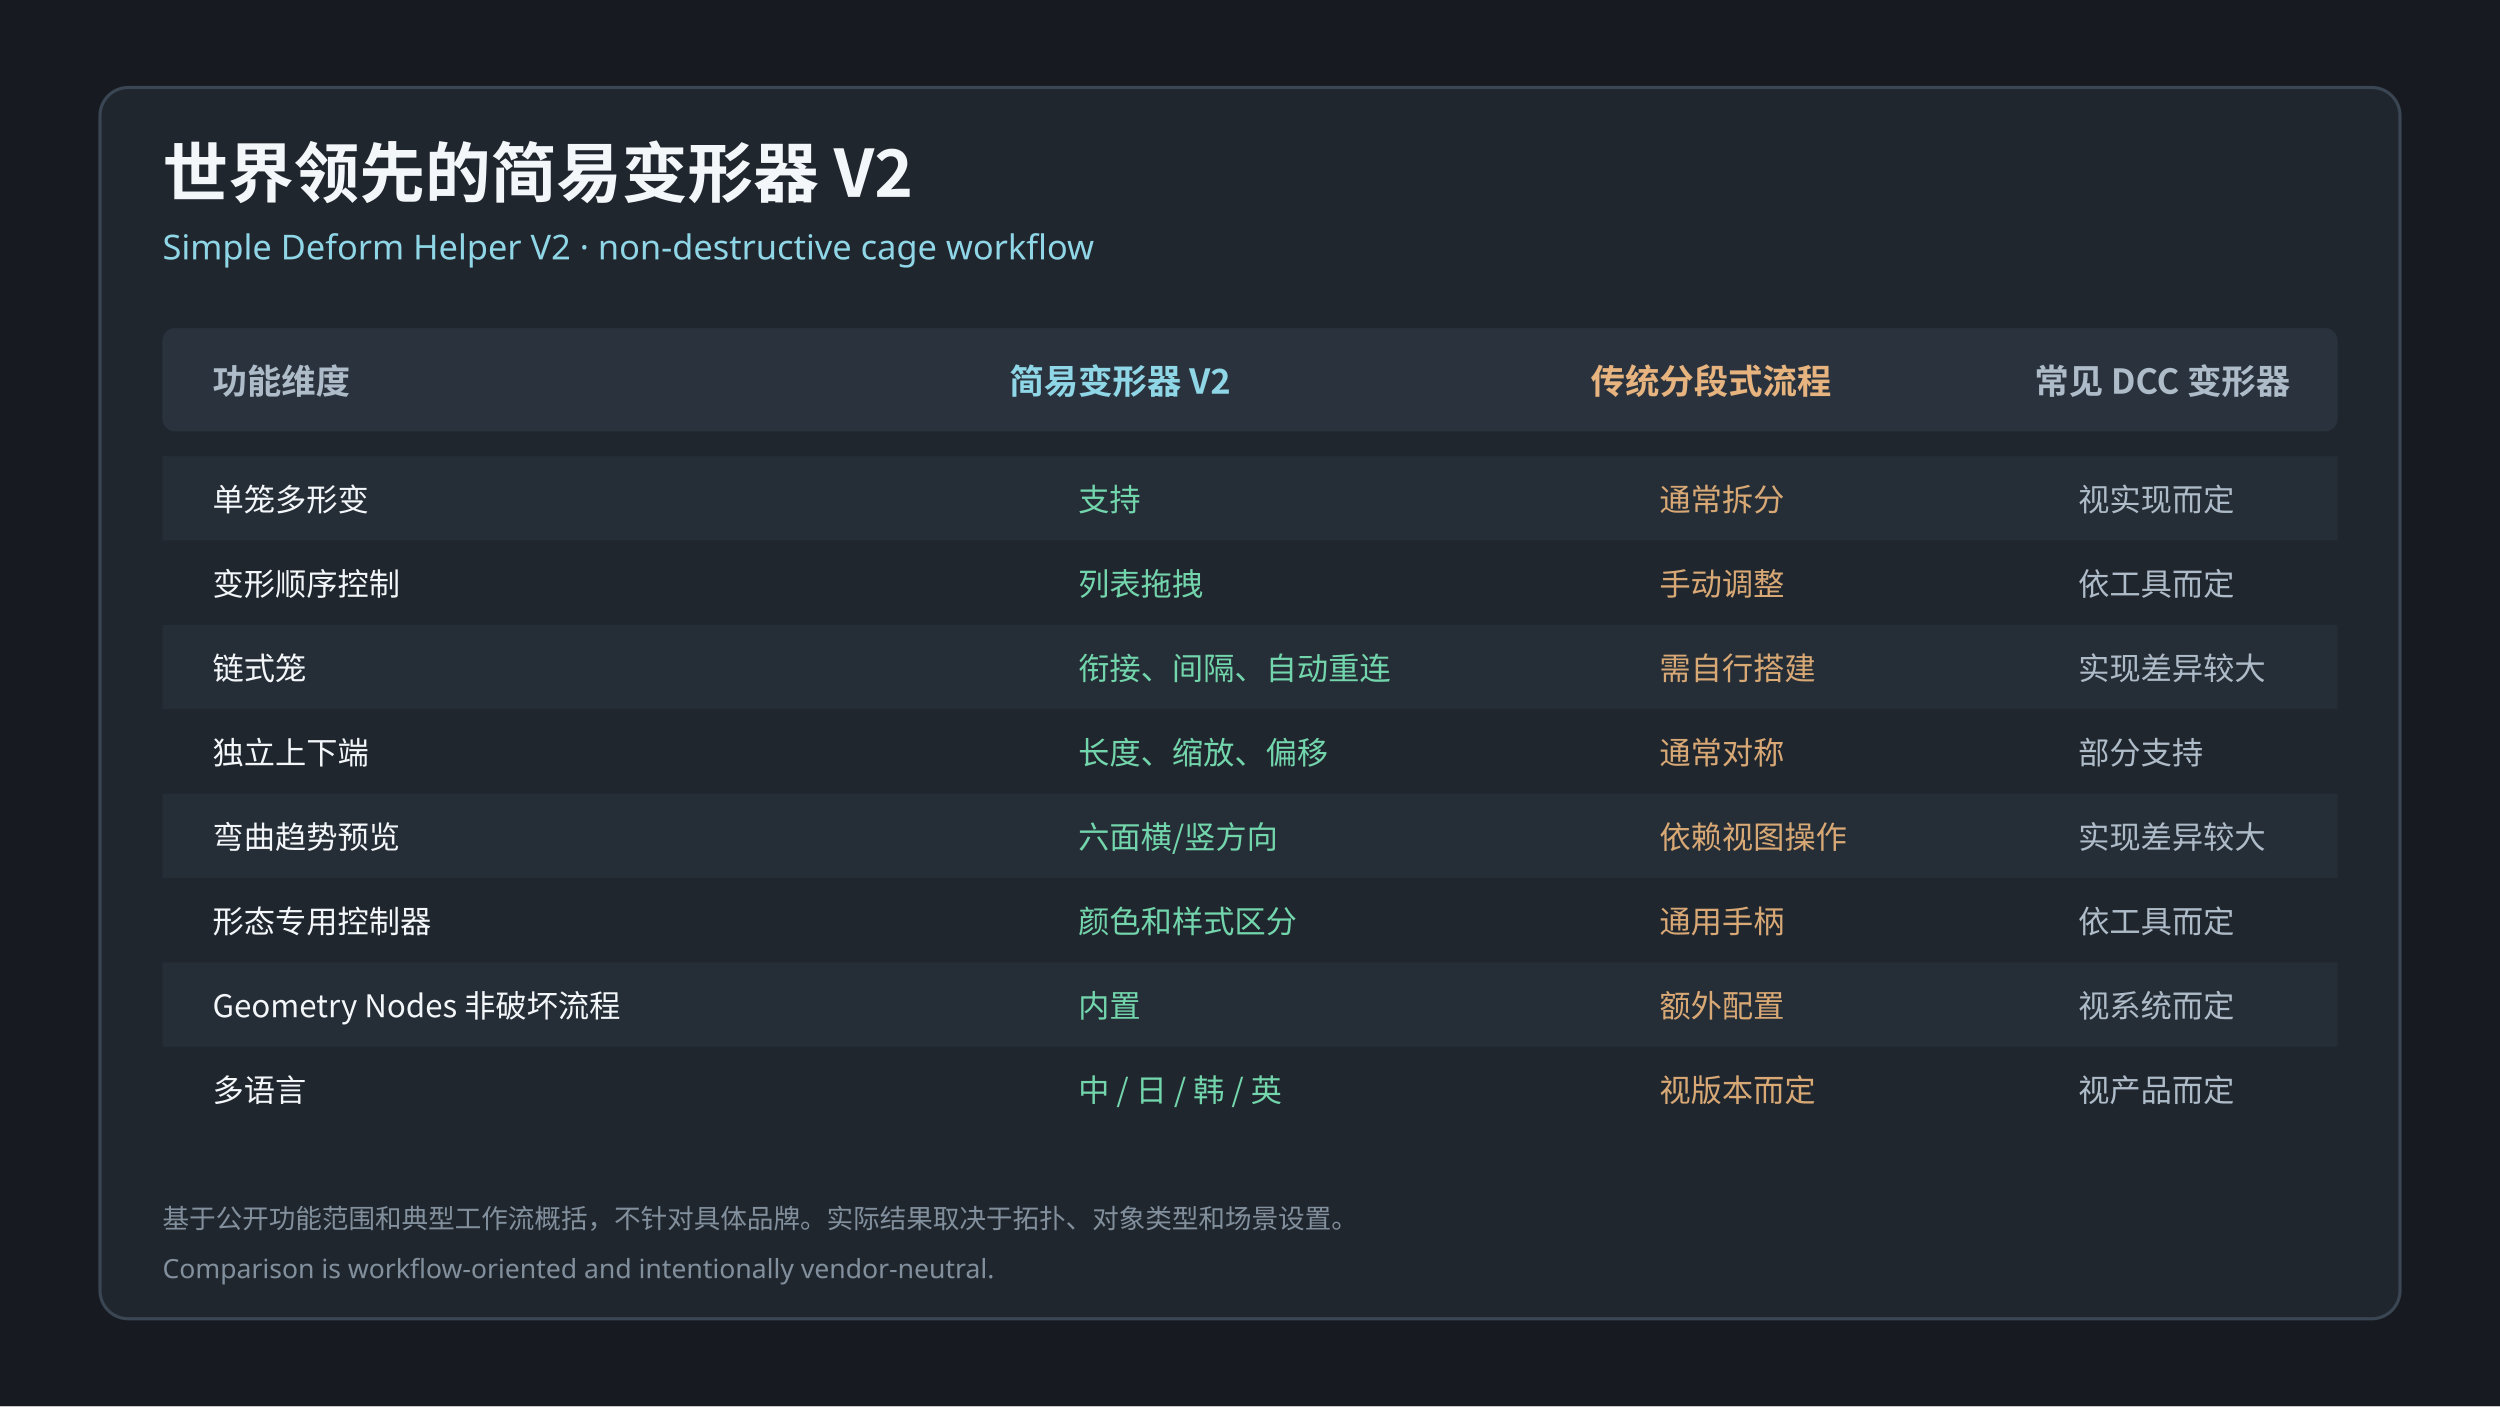
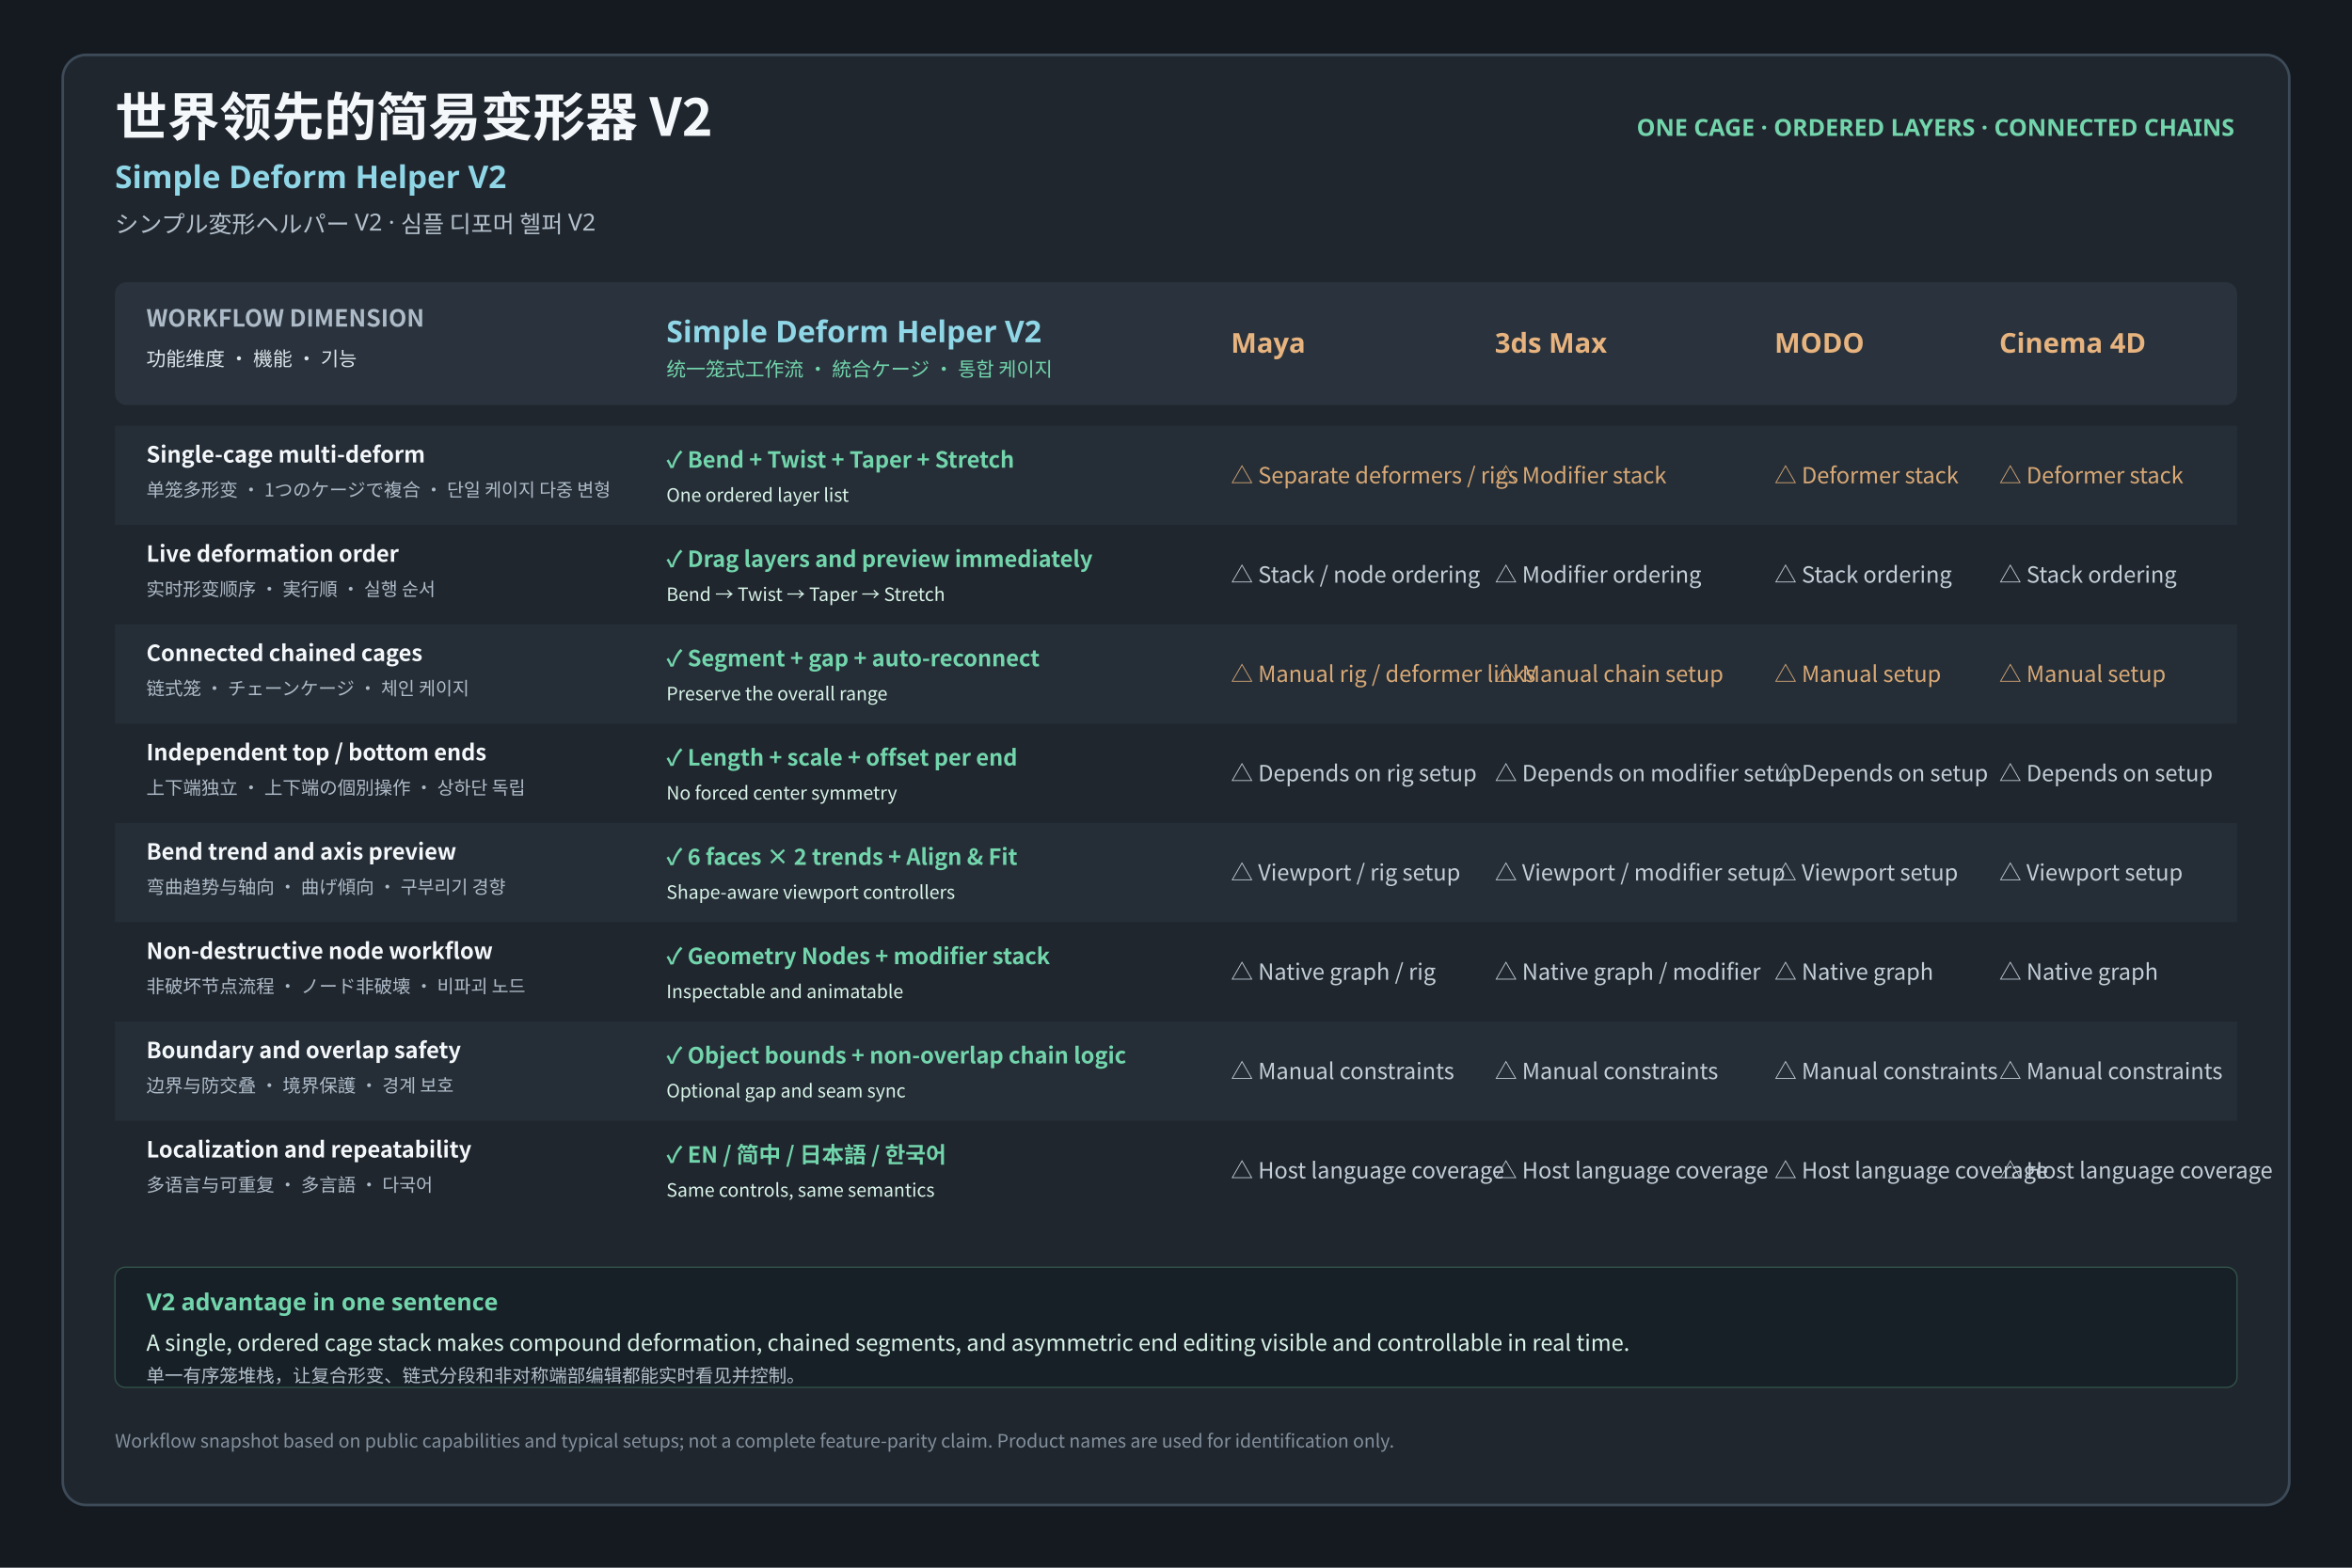
- <svg xmlns="http://www.w3.org/2000/svg" width="1600" height="900" viewBox="0 0 1600 900" role="img" aria-labelledby="title desc">
-   <rect width="1600" height="900" fill="#171b21" />
-   <rect x="64" y="56" width="1472" height="788" rx="18" fill="#20262e" stroke="#3a4653" stroke-width="2" />
-   <text x="104" y="126" fill="#f4f7fa" font-family="Segoe UI, Noto Sans CJK SC, sans-serif" font-size="42" font-weight="700">世界领先的简易变形器 V2</text>
-   <text x="104" y="166" fill="#8fd6e7" font-family="Segoe UI, sans-serif" font-size="22">Simple Deform Helper V2 · non-destructive cage workflow</text>
-   <rect x="104" y="210" width="1392" height="66" rx="8" fill="#2a333d" />
-   <text x="136" y="252" fill="#aebbc8" font-family="Segoe UI, Noto Sans CJK SC, sans-serif" font-size="22" font-weight="600">功能维度</text>
-   <text x="646" y="252" fill="#8fd6e7" font-family="Segoe UI, Noto Sans CJK SC, sans-serif" font-size="22" font-weight="700">简易变形器 V2</text>
-   <text x="1018" y="252" fill="#e7b37e" font-family="Segoe UI, Noto Sans CJK SC, sans-serif" font-size="22" font-weight="600">传统分段式流程</text>
-   <text x="1302" y="252" fill="#aebbc8" font-family="Segoe UI, Noto Sans CJK SC, sans-serif" font-size="22" font-weight="600">常见 DCC 变形器</text>
-   <g font-family="Segoe UI, Noto Sans CJK SC, sans-serif" font-size="20">
-     <g transform="translate(0 292)">
-       <rect x="104" y="0" width="1392" height="54" fill="#252d36" />
-       <text x="136" y="35" fill="#f4f7fa">单笼多形变</text>
-       <text x="690" y="35" fill="#72d5ac">支持</text>
-       <text x="1062" y="35" fill="#d8a875">通常拆分</text>
-       <text x="1330" y="35" fill="#aebbc8">视实现而定</text>
+ <svg xmlns="http://www.w3.org/2000/svg" width="1800" height="1200" viewBox="0 0 1800 1200" role="img" aria-labelledby="title desc">
+   <rect width="1800" height="1200" fill="#151a20" />
+   <rect x="48" y="42" width="1704" height="1110" rx="18" fill="#20262e" stroke="#3d4b59" stroke-width="2" />
+   <text x="88" y="104" fill="#f5f8fb" font-family="Segoe UI, Noto Sans CJK SC, Noto Sans JP, Noto Sans KR, sans-serif" font-size="40" font-weight="700">世界领先的简易变形器 V2</text>
+   <text x="88" y="144" fill="#8fd6e7" font-family="Segoe UI, sans-serif" font-size="24" font-weight="600">Simple Deform Helper V2</text>
+   <text x="88" y="178" fill="#b4c1cc" font-family="Segoe UI, Noto Sans JP, Noto Sans KR, sans-serif" font-size="18">シンプル変形ヘルパー V2  ·  심플 디포머 헬퍼 V2</text>
+   <text x="1710" y="104" text-anchor="end" fill="#72d5ac" font-family="Segoe UI, sans-serif" font-size="18" font-weight="600">ONE CAGE  ·  ORDERED LAYERS  ·  CONNECTED CHAINS</text>
+   <rect x="88" y="216" width="1624" height="94" rx="9" fill="#2a333d" />
+   <text x="112" y="250" fill="#aebbc8" font-family="Segoe UI, Noto Sans CJK SC, sans-serif" font-size="18" font-weight="700">WORKFLOW DIMENSION</text>
+   <text x="112" y="280" fill="#dce4ea" font-family="Segoe UI, Noto Sans CJK SC, Noto Sans JP, Noto Sans KR, sans-serif" font-size="15">功能维度 · 機能 · 기능</text>
+   <text x="510" y="262" fill="#8fd6e7" font-family="Segoe UI, sans-serif" font-size="23" font-weight="700">Simple Deform Helper V2</text>
+   <text x="510" y="288" fill="#72d5ac" font-family="Segoe UI, Noto Sans CJK SC, sans-serif" font-size="15">统一笼式工作流 · 統合ケージ · 통합 케이지</text>
+   <text x="942" y="270" fill="#e7b37e" font-family="Segoe UI, sans-serif" font-size="21" font-weight="700">Maya</text>
+   <text x="1144" y="270" fill="#e7b37e" font-family="Segoe UI, sans-serif" font-size="21" font-weight="700">3ds Max</text>
+   <text x="1358" y="270" fill="#e7b37e" font-family="Segoe UI, sans-serif" font-size="21" font-weight="700">MODO</text>
+   <text x="1530" y="270" fill="#e7b37e" font-family="Segoe UI, sans-serif" font-size="21" font-weight="700">Cinema 4D</text>
+   <g font-family="Segoe UI, Noto Sans CJK SC, Noto Sans JP, Noto Sans KR, sans-serif" font-size="17">
+     <g transform="translate(0 326)">
+       <rect x="88" y="0" width="1624" height="76" fill="#252e37" />
+       <text x="112" y="28" fill="#f5f8fb" font-weight="600">Single-cage multi-deform</text>
+       <text x="112" y="54" fill="#aebbc8" font-size="14">单笼多形变 · 1つのケージで複合 · 단일 케이지 다중 변형</text>
+       <text x="510" y="32" fill="#72d5ac" font-weight="700">✓ Bend + Twist + Taper + Stretch</text>
+       <text x="510" y="58" fill="#d9f4e8" font-size="14">One ordered layer list</text>
+       <text x="942" y="44" fill="#d8a875">△ Separate deformers / rigs</text>
+       <text x="1144" y="44" fill="#d8a875">△ Modifier stack</text>
+       <text x="1358" y="44" fill="#d8a875">△ Deformer stack</text>
+       <text x="1530" y="44" fill="#d8a875">△ Deformer stack</text>
    </g>
-     <g transform="translate(0 346)">
-       <rect x="104" y="0" width="1392" height="54" fill="#20262e" />
-       <text x="136" y="35" fill="#f4f7fa">变形顺序控制</text>
-       <text x="690" y="35" fill="#72d5ac">列表拖拽</text>
-       <text x="1062" y="35" fill="#d8a875">手动调整</text>
-       <text x="1330" y="35" fill="#aebbc8">依工具而定</text>
+     <g transform="translate(0 402)">
+       <rect x="88" y="0" width="1624" height="76" fill="#20262e" />
+       <text x="112" y="28" fill="#f5f8fb" font-weight="600">Live deformation order</text>
+       <text x="112" y="54" fill="#aebbc8" font-size="14">实时形变顺序 · 実行順 · 실행 순서</text>
+       <text x="510" y="32" fill="#72d5ac" font-weight="700">✓ Drag layers and preview immediately</text>
+       <text x="510" y="58" fill="#d9f4e8" font-size="14">Bend → Twist → Taper → Stretch</text>
+       <text x="942" y="44" fill="#c3ced7">△ Stack / node ordering</text>
+       <text x="1144" y="44" fill="#c3ced7">△ Modifier ordering</text>
+       <text x="1358" y="44" fill="#c3ced7">△ Stack ordering</text>
+       <text x="1530" y="44" fill="#c3ced7">△ Stack ordering</text>
    </g>
-     <g transform="translate(0 400)">
-       <rect x="104" y="0" width="1392" height="54" fill="#252d36" />
-       <text x="136" y="35" fill="#f4f7fa">链式笼</text>
-       <text x="690" y="35" fill="#72d5ac">衔接、间隔、自动重连</text>
-       <text x="1062" y="35" fill="#d8a875">需自行搭建</text>
-       <text x="1330" y="35" fill="#aebbc8">实现差异较大</text>
+     <g transform="translate(0 478)">
+       <rect x="88" y="0" width="1624" height="76" fill="#252e37" />
+       <text x="112" y="28" fill="#f5f8fb" font-weight="600">Connected chained cages</text>
+       <text x="112" y="54" fill="#aebbc8" font-size="14">链式笼 · チェーンケージ · 체인 케이지</text>
+       <text x="510" y="32" fill="#72d5ac" font-weight="700">✓ Segment + gap + auto-reconnect</text>
+       <text x="510" y="58" fill="#d9f4e8" font-size="14">Preserve the overall range</text>
+       <text x="942" y="44" fill="#d8a875">△ Manual rig / deformer links</text>
+       <text x="1144" y="44" fill="#d8a875">△ Manual chain setup</text>
+       <text x="1358" y="44" fill="#d8a875">△ Manual setup</text>
+       <text x="1530" y="44" fill="#d8a875">△ Manual setup</text>
    </g>
-     <g transform="translate(0 454)">
-       <rect x="104" y="0" width="1392" height="54" fill="#20262e" />
-       <text x="136" y="35" fill="#f4f7fa">独立上下端</text>
-       <text x="690" y="35" fill="#72d5ac">长度、缩放、偏移</text>
-       <text x="1062" y="35" fill="#d8a875">通常对称</text>
-       <text x="1330" y="35" fill="#aebbc8">部分支持</text>
+     <g transform="translate(0 554)">
+       <rect x="88" y="0" width="1624" height="76" fill="#20262e" />
+       <text x="112" y="28" fill="#f5f8fb" font-weight="600">Independent top / bottom ends</text>
+       <text x="112" y="54" fill="#aebbc8" font-size="14">上下端独立 · 上下端の個別操作 · 상하단 독립</text>
+       <text x="510" y="32" fill="#72d5ac" font-weight="700">✓ Length + scale + offset per end</text>
+       <text x="510" y="58" fill="#d9f4e8" font-size="14">No forced center symmetry</text>
+       <text x="942" y="44" fill="#c3ced7">△ Depends on rig setup</text>
+       <text x="1144" y="44" fill="#c3ced7">△ Depends on modifier setup</text>
+       <text x="1358" y="44" fill="#c3ced7">△ Depends on setup</text>
+       <text x="1530" y="44" fill="#c3ced7">△ Depends on setup</text>
    </g>
-     <g transform="translate(0 508)">
-       <rect x="104" y="0" width="1392" height="54" fill="#252d36" />
-       <text x="136" y="35" fill="#f4f7fa">弯曲趋势预览</text>
-       <text x="690" y="35" fill="#72d5ac">六面横/竖方向</text>
-       <text x="1062" y="35" fill="#d8a875">依赖视图操作</text>
-       <text x="1330" y="35" fill="#aebbc8">实现差异较大</text>
+     <g transform="translate(0 630)">
+       <rect x="88" y="0" width="1624" height="76" fill="#252e37" />
+       <text x="112" y="28" fill="#f5f8fb" font-weight="600">Bend trend and axis preview</text>
+       <text x="112" y="54" fill="#aebbc8" font-size="14">弯曲趋势与轴向 · 曲げ傾向 · 구부리기 경향</text>
+       <text x="510" y="32" fill="#72d5ac" font-weight="700">✓ 6 faces × 2 trends + Align &amp; Fit</text>
+       <text x="510" y="58" fill="#d9f4e8" font-size="14">Shape-aware viewport controllers</text>
+       <text x="942" y="44" fill="#c3ced7">△ Viewport / rig setup</text>
+       <text x="1144" y="44" fill="#c3ced7">△ Viewport / modifier setup</text>
+       <text x="1358" y="44" fill="#c3ced7">△ Viewport setup</text>
+       <text x="1530" y="44" fill="#c3ced7">△ Viewport setup</text>
    </g>
-     <g transform="translate(0 562)">
-       <rect x="104" y="0" width="1392" height="54" fill="#20262e" />
-       <text x="136" y="35" fill="#f4f7fa">形态专用控制器</text>
-       <text x="690" y="35" fill="#72d5ac">颜色和样式区分</text>
-       <text x="1062" y="35" fill="#d8a875">通用手柄</text>
-       <text x="1330" y="35" fill="#aebbc8">依工具而定</text>
+     <g transform="translate(0 706)">
+       <rect x="88" y="0" width="1624" height="76" fill="#20262e" />
+       <text x="112" y="28" fill="#f5f8fb" font-weight="600">Non-destructive node workflow</text>
+       <text x="112" y="54" fill="#aebbc8" font-size="14">非破坏节点流程 · ノード非破壊 · 비파괴 노드</text>
+       <text x="510" y="32" fill="#72d5ac" font-weight="700">✓ Geometry Nodes + modifier stack</text>
+       <text x="510" y="58" fill="#d9f4e8" font-size="14">Inspectable and animatable</text>
+       <text x="942" y="44" fill="#c3ced7">△ Native graph / rig</text>
+       <text x="1144" y="44" fill="#c3ced7">△ Native graph / modifier</text>
+       <text x="1358" y="44" fill="#c3ced7">△ Native graph</text>
+       <text x="1530" y="44" fill="#c3ced7">△ Native graph</text>
    </g>
-     <g transform="translate(0 616)">
-       <rect x="104" y="0" width="1392" height="54" fill="#252d36" />
-       <text x="136" y="35" fill="#f4f7fa">Geometry Nodes 非破坏流程</text>
-       <text x="690" y="35" fill="#72d5ac">内置</text>
-       <text x="1062" y="35" fill="#d8a875">额外配置</text>
-       <text x="1330" y="35" fill="#aebbc8">视系统而定</text>
+     <g transform="translate(0 782)">
+       <rect x="88" y="0" width="1624" height="76" fill="#252e37" />
+       <text x="112" y="28" fill="#f5f8fb" font-weight="600">Boundary and overlap safety</text>
+       <text x="112" y="54" fill="#aebbc8" font-size="14">边界与防交叠 · 境界保護 · 경계 보호</text>
+       <text x="510" y="32" fill="#72d5ac" font-weight="700">✓ Object bounds + non-overlap chain logic</text>
+       <text x="510" y="58" fill="#d9f4e8" font-size="14">Optional gap and seam sync</text>
+       <text x="942" y="44" fill="#c3ced7">△ Manual constraints</text>
+       <text x="1144" y="44" fill="#c3ced7">△ Manual constraints</text>
+       <text x="1358" y="44" fill="#c3ced7">△ Manual constraints</text>
+       <text x="1530" y="44" fill="#c3ced7">△ Manual constraints</text>
    </g>
-     <g transform="translate(0 670)">
-       <rect x="104" y="0" width="1392" height="54" fill="#20262e" />
-       <text x="136" y="35" fill="#f4f7fa">多语言</text>
-       <text x="690" y="35" fill="#72d5ac">中 / 日 / 韩 / 英</text>
-       <text x="1062" y="35" fill="#d8a875">视版本而定</text>
-       <text x="1330" y="35" fill="#aebbc8">视产品而定</text>
+     <g transform="translate(0 858)">
+       <rect x="88" y="0" width="1624" height="76" fill="#20262e" />
+       <text x="112" y="28" fill="#f5f8fb" font-weight="600">Localization and repeatability</text>
+       <text x="112" y="54" fill="#aebbc8" font-size="14">多语言与可重复 · 多言語 · 다국어</text>
+       <text x="510" y="32" fill="#72d5ac" font-weight="700">✓ EN / 简中 / 日本語 / 한국어</text>
+       <text x="510" y="58" fill="#d9f4e8" font-size="14">Same controls, same semantics</text>
+       <text x="942" y="44" fill="#c3ced7">△ Host language coverage</text>
+       <text x="1144" y="44" fill="#c3ced7">△ Host language coverage</text>
+       <text x="1358" y="44" fill="#c3ced7">△ Host language coverage</text>
+       <text x="1530" y="44" fill="#c3ced7">△ Host language coverage</text>
    </g>
  </g>
-   <text x="104" y="786" fill="#82909d" font-family="Segoe UI, Noto Sans CJK SC, sans-serif" font-size="17">基于公开功能范围和典型工作流概括，不针对具体品牌。实际结果取决于拓扑、对象类型和场景设置。</text>
-   <text x="104" y="818" fill="#82909d" font-family="Segoe UI, sans-serif" font-size="17">Comparison is workflow-oriented and intentionally vendor-neutral.</text>
+   <rect x="88" y="970" width="1624" height="92" rx="8" fill="#182027" stroke="#315248" />
+   <text x="112" y="1003" fill="#72d5ac" font-family="Segoe UI, sans-serif" font-size="18" font-weight="700">V2 advantage in one sentence</text>
+   <text x="112" y="1034" fill="#d9f4e8" font-family="Segoe UI, Noto Sans CJK SC, Noto Sans JP, Noto Sans KR, sans-serif" font-size="17">A single, ordered cage stack makes compound deformation, chained segments, and asymmetric end editing visible and controllable in real time.</text>
+   <text x="112" y="1058" fill="#b4c1cc" font-family="Segoe UI, Noto Sans CJK SC, Noto Sans JP, Noto Sans KR, sans-serif" font-size="14">单一有序笼堆栈，让复合形变、链式分段和非对称端部编辑都能实时看见并控制。</text>
+   <text x="88" y="1108" fill="#82909d" font-family="Segoe UI, Noto Sans CJK SC, Noto Sans JP, Noto Sans KR, sans-serif" font-size="14">Workflow snapshot based on public capabilities and typical setups; not a complete feature-parity claim. Product names are used for identification only.</text>
</svg>
